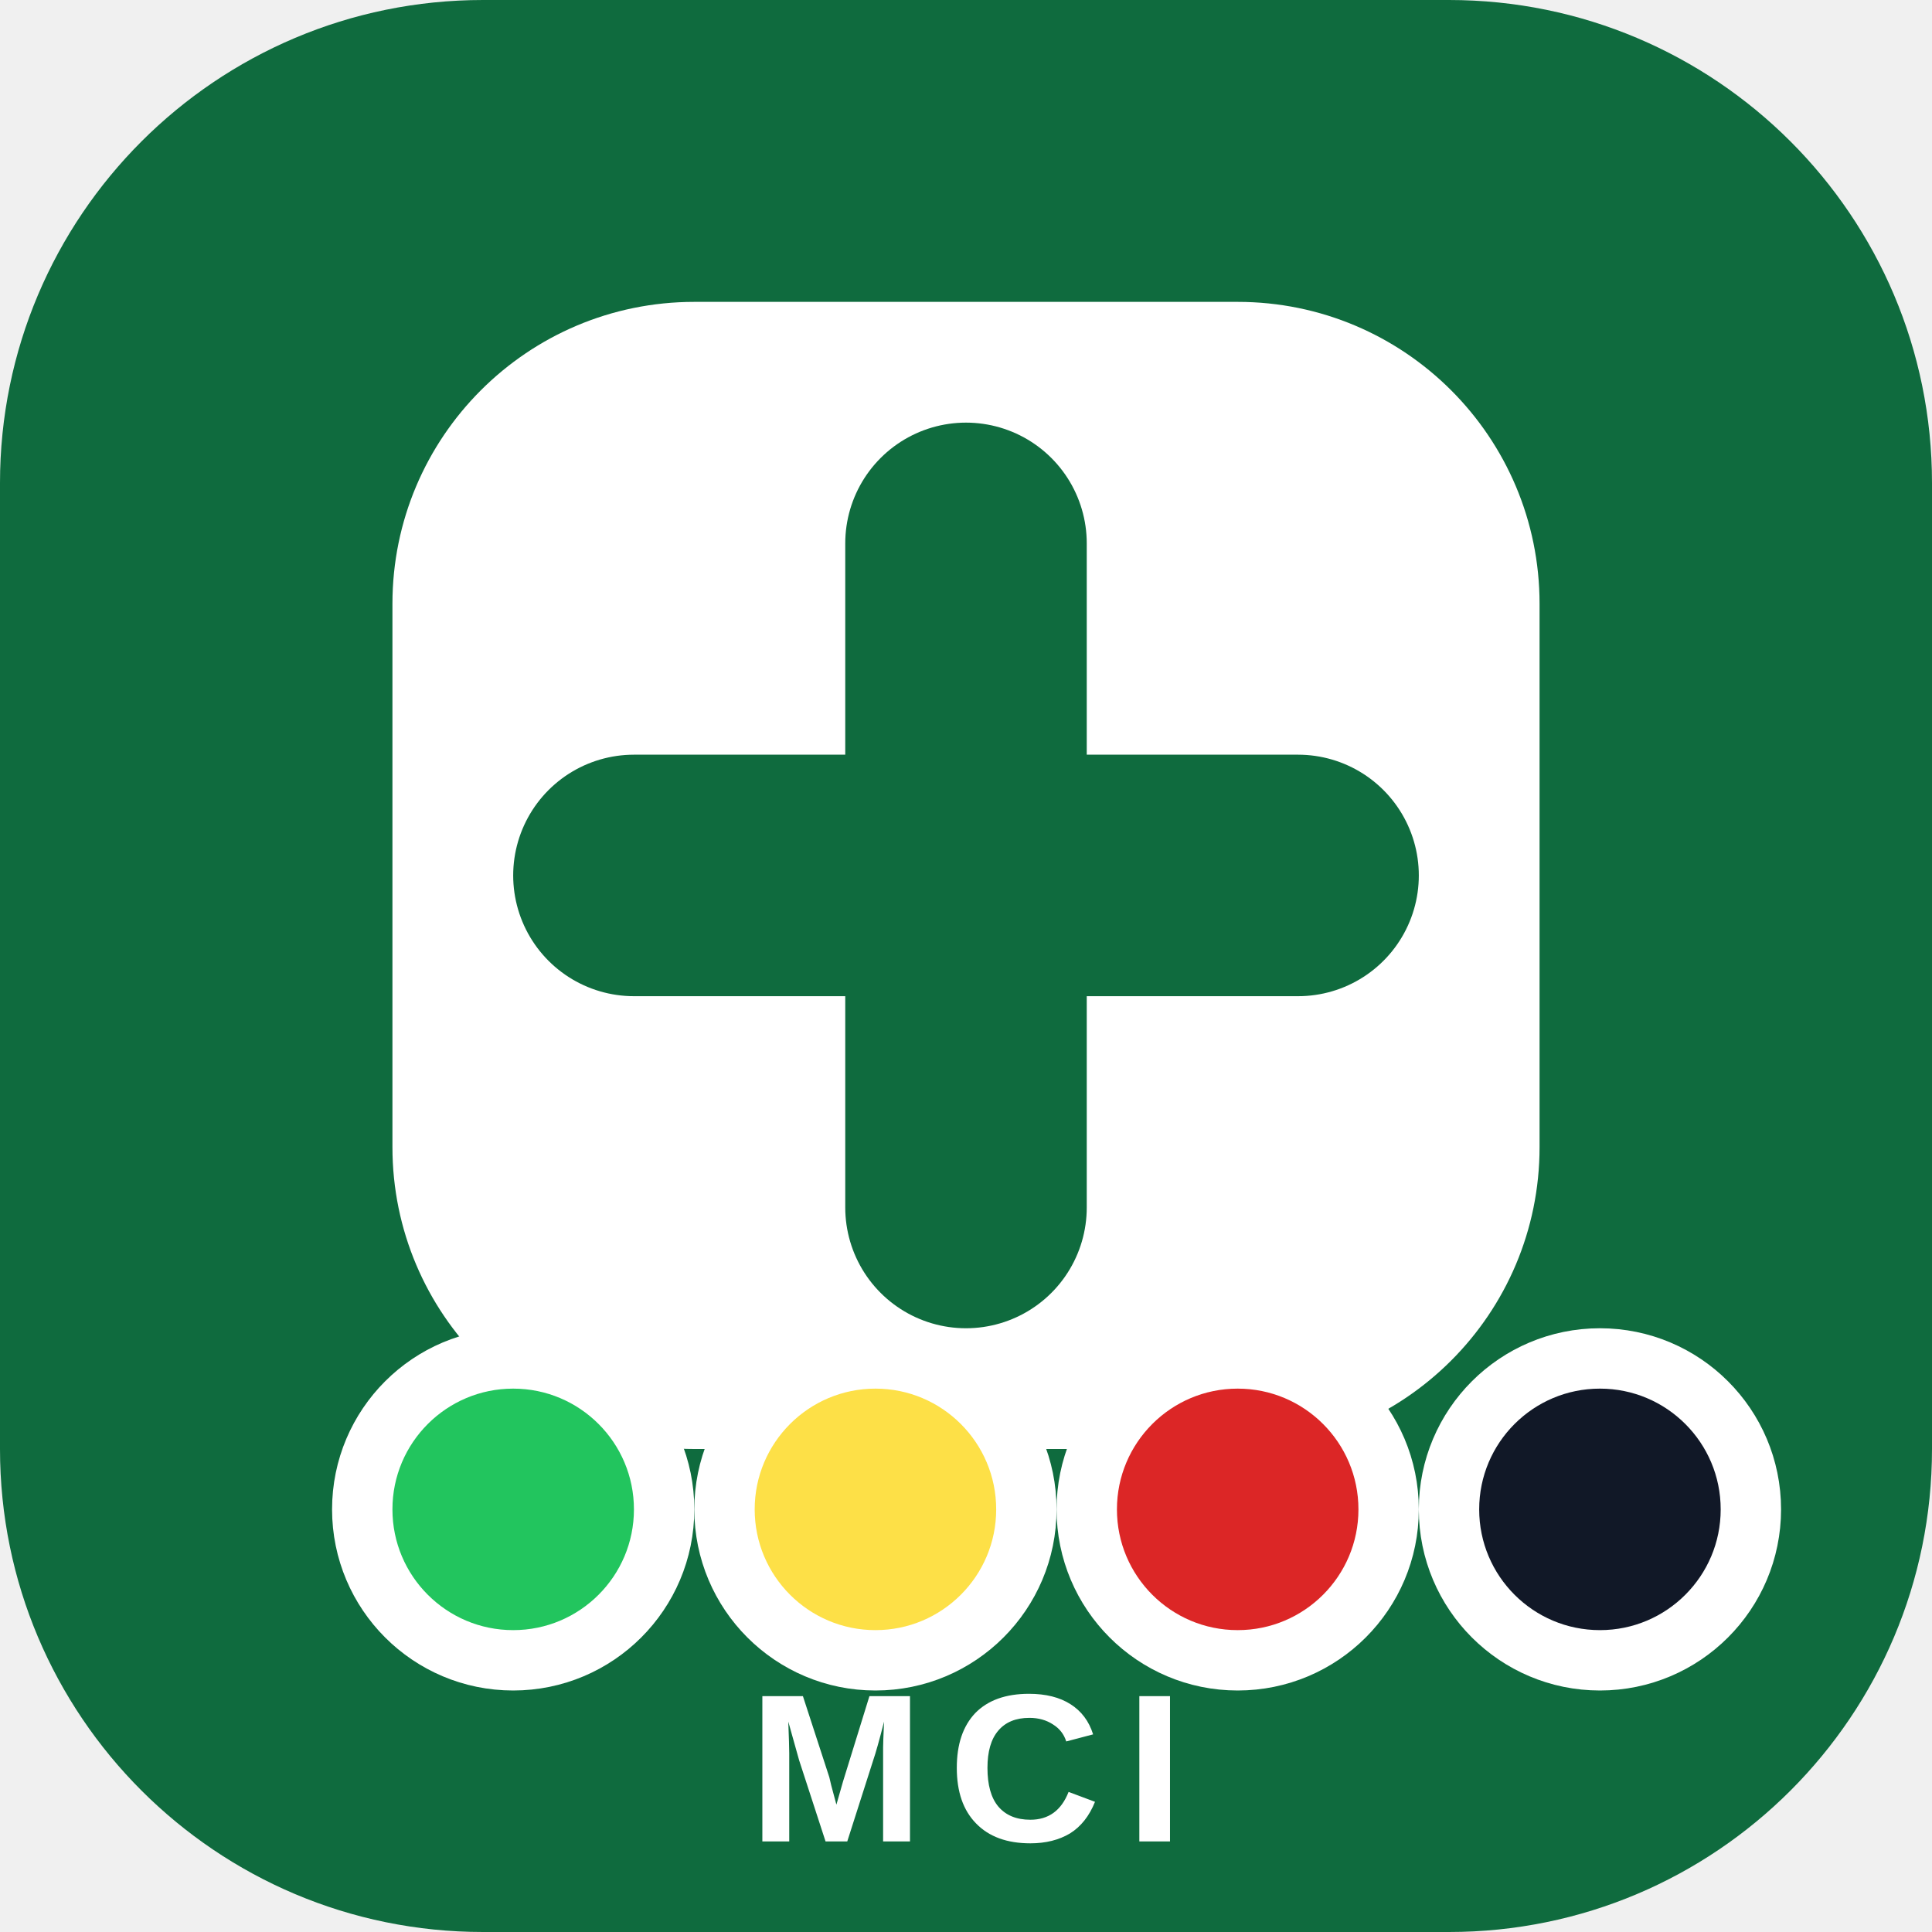
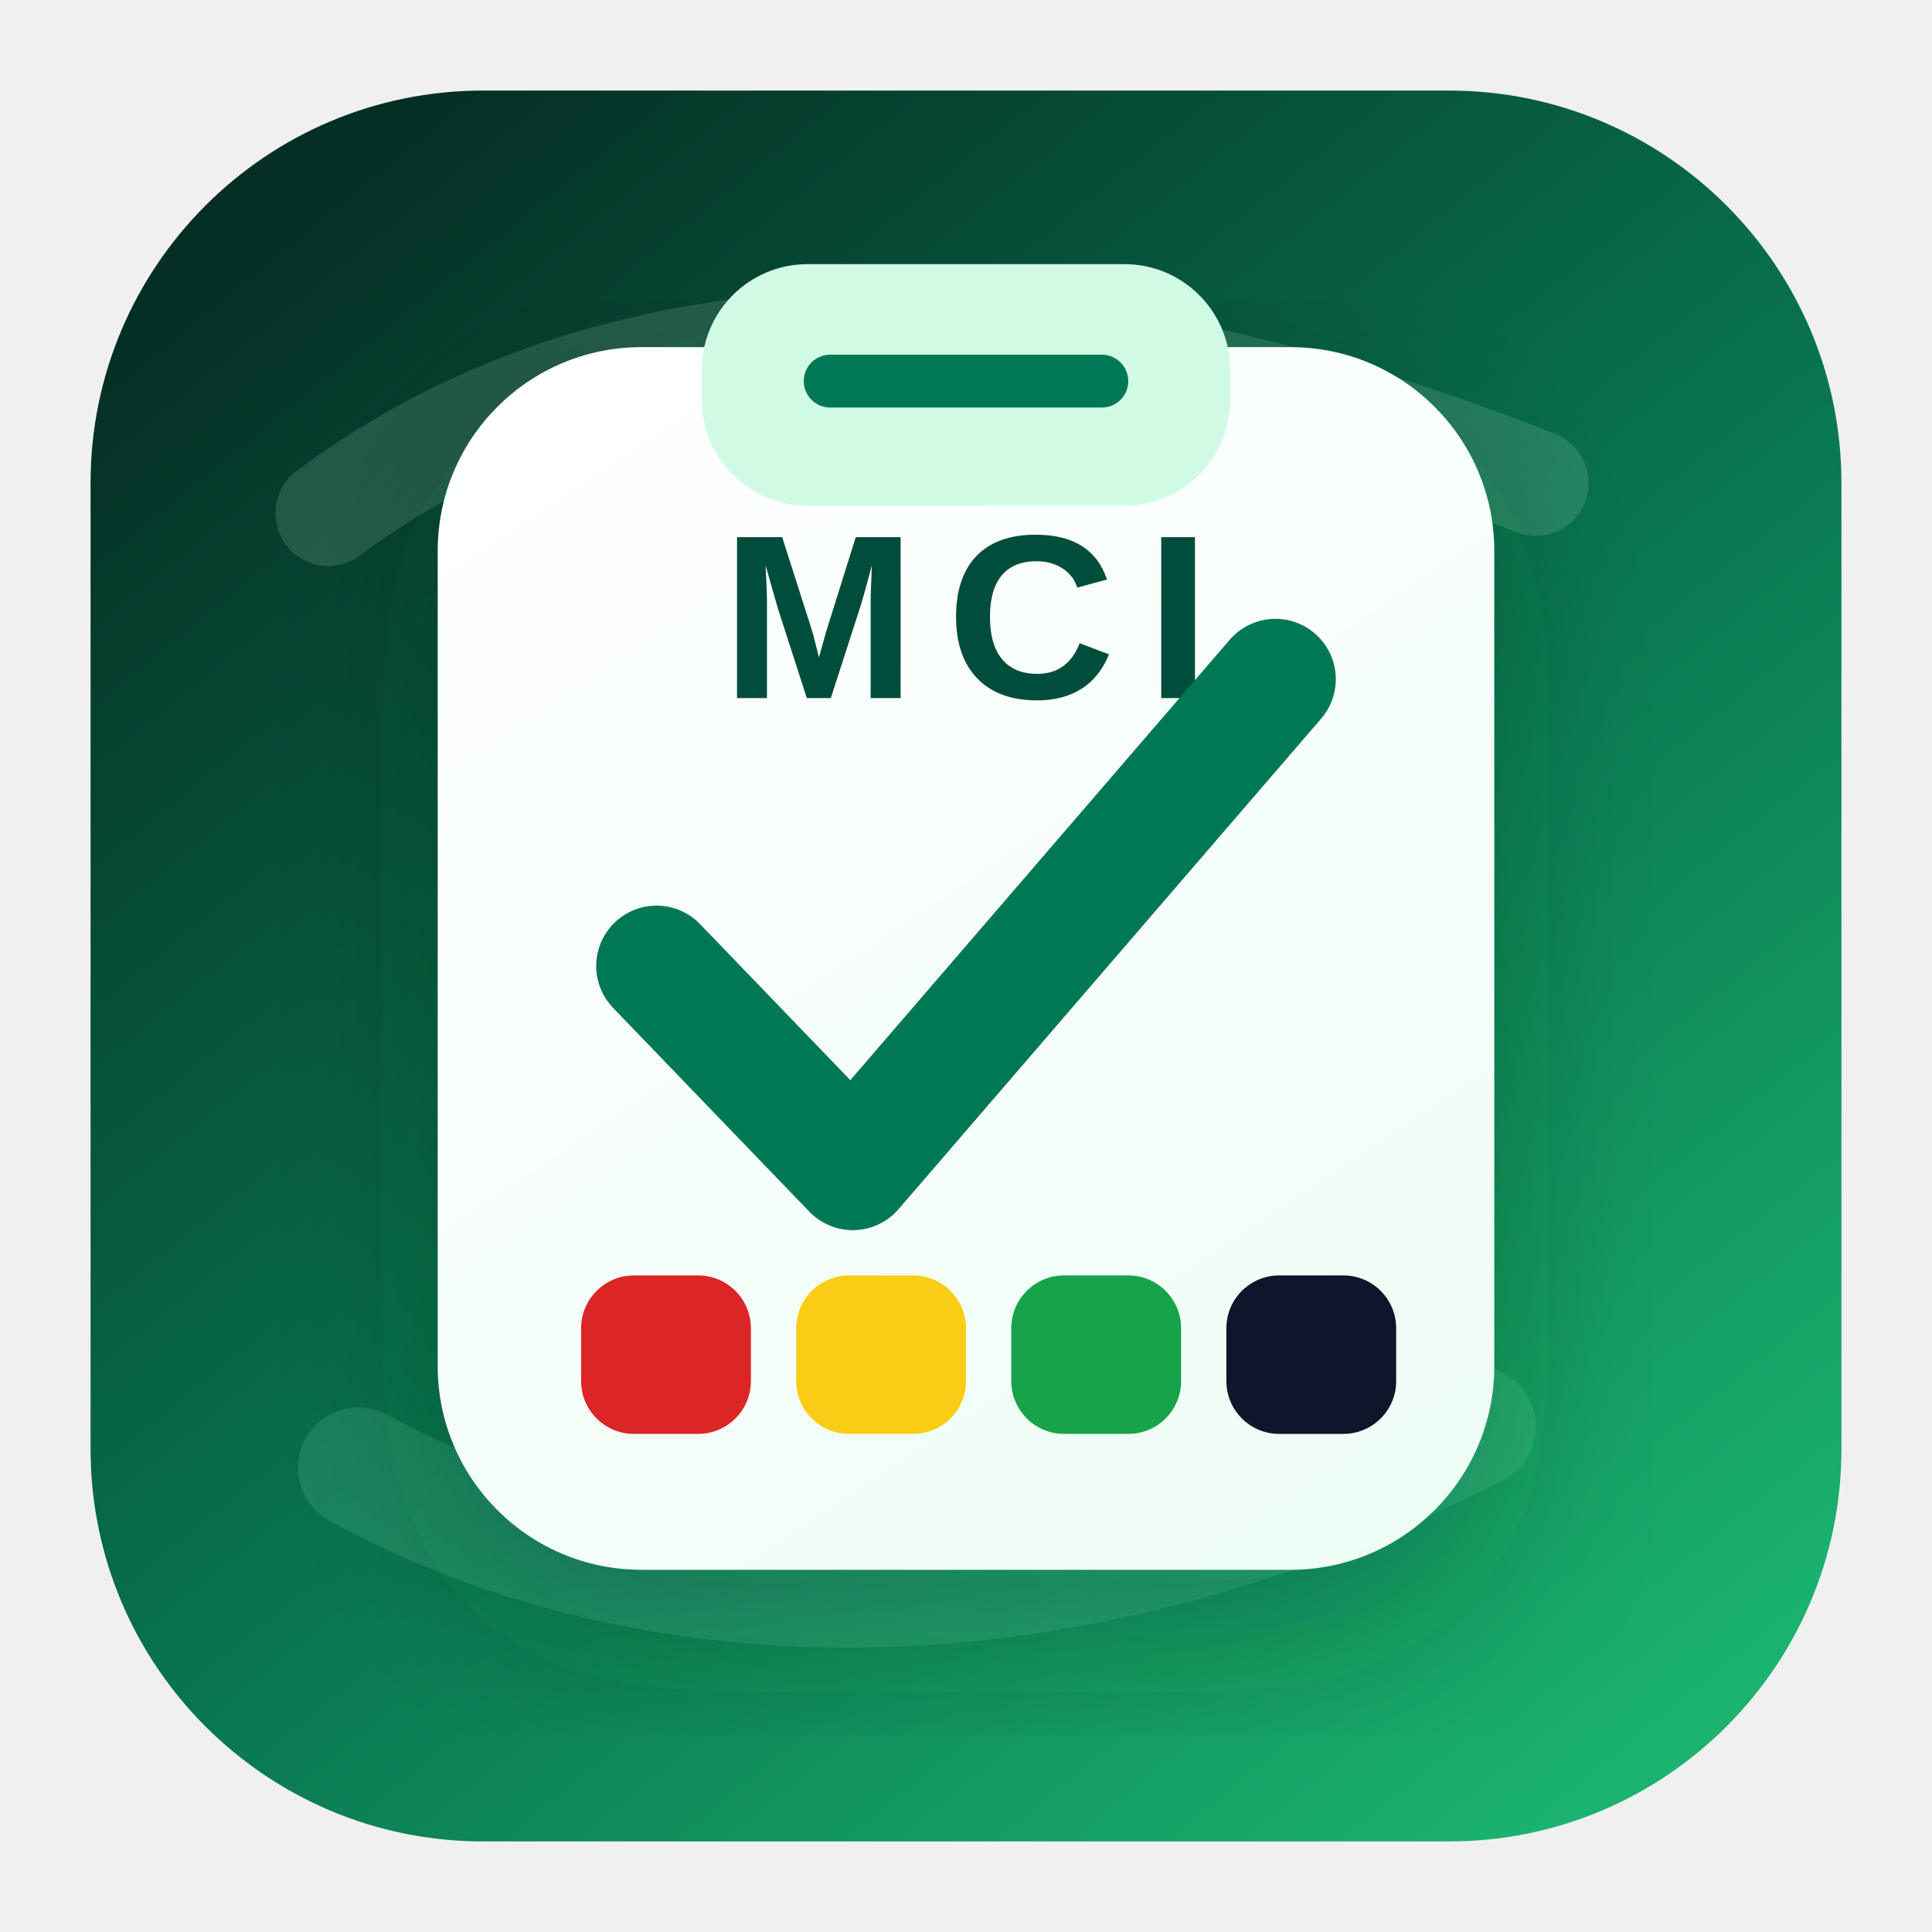
- <svg xmlns="http://www.w3.org/2000/svg" width="64" height="64" viewBox="0 0 64 64" fill="none">
-   <rect width="64" height="64" rx="16" fill="#0f6b3e" />
-   <rect x="13" y="10" width="38" height="38" rx="10" fill="#fff" />
-   <path d="M32 18v22M21 29h22" stroke="#0f6b3e" stroke-width="8" stroke-linecap="round" />
-   <circle cx="17" cy="50" r="5" fill="#22c55e" stroke="#fff" stroke-width="2" />
-   <circle cx="29" cy="50" r="5" fill="#fde047" stroke="#fff" stroke-width="2" />
-   <circle cx="41" cy="50" r="5" fill="#dc2626" stroke="#fff" stroke-width="2" />
-   <circle cx="53" cy="50" r="5" fill="#111827" stroke="#fff" stroke-width="2" />
-   <text x="32" y="61" text-anchor="middle" font-family="Arial, Helvetica, sans-serif" font-size="7" font-weight="800" letter-spacing=".8" fill="#fff">MCI</text>
+ <svg xmlns="http://www.w3.org/2000/svg" width="512" height="512" viewBox="0 0 512 512" fill="none">
+   <defs>
+     <linearGradient id="bg" x1="84" y1="46" x2="430" y2="472" gradientUnits="userSpaceOnUse">
+       <stop stop-color="#052e24" />
+       <stop offset="0.52" stop-color="#08734f" />
+       <stop offset="1" stop-color="#1bb36f" />
+     </linearGradient>
+     <linearGradient id="card" x1="156" y1="88" x2="374" y2="415" gradientUnits="userSpaceOnUse">
+       <stop stop-color="#ffffff" />
+       <stop offset="1" stop-color="#edfdf5" />
+     </linearGradient>
+     <filter id="shadow" x="74" y="62" width="364" height="398" filterUnits="userSpaceOnUse" color-interpolation-filters="sRGB">
+       <feDropShadow dx="0" dy="18" stdDeviation="22" flood-color="#022c22" flood-opacity="0.26" />
+     </filter>
+   </defs>
+   <rect x="24" y="24" width="464" height="464" rx="104" fill="url(#bg)" />
+   <path d="M95 389C168 429 275 437 391 378" stroke="#7ee7b7" stroke-opacity="0.16" stroke-width="32" stroke-linecap="round" />
+   <path d="M87 136C150 89 252 67 407 128" stroke="#dcfce7" stroke-opacity="0.14" stroke-width="28" stroke-linecap="round" />
+   <g filter="url(#shadow)">
+     <rect x="116" y="92" width="280" height="324" rx="54" fill="url(#card)" />
+     <rect x="186" y="70" width="140" height="64" rx="28" fill="#d1fae5" />
+     <rect x="213" y="94" width="86" height="14" rx="7" fill="#047857" />
+     <text x="256" y="185" text-anchor="middle" font-family="Manrope, Segoe UI, Arial, sans-serif" font-size="62" font-weight="900" letter-spacing="8" fill="#064e3b">MCI</text>
+     <path d="M174 256l52 54 112-130" stroke="#047857" stroke-width="32" stroke-linecap="round" stroke-linejoin="round" />
+     <rect x="154" y="338" width="45" height="42" rx="14" fill="#dc2626" />
+     <rect x="211" y="338" width="45" height="42" rx="14" fill="#facc15" />
+     <rect x="268" y="338" width="45" height="42" rx="14" fill="#16a34a" />
+     <rect x="325" y="338" width="45" height="42" rx="14" fill="#0f172a" />
+   </g>
</svg>
